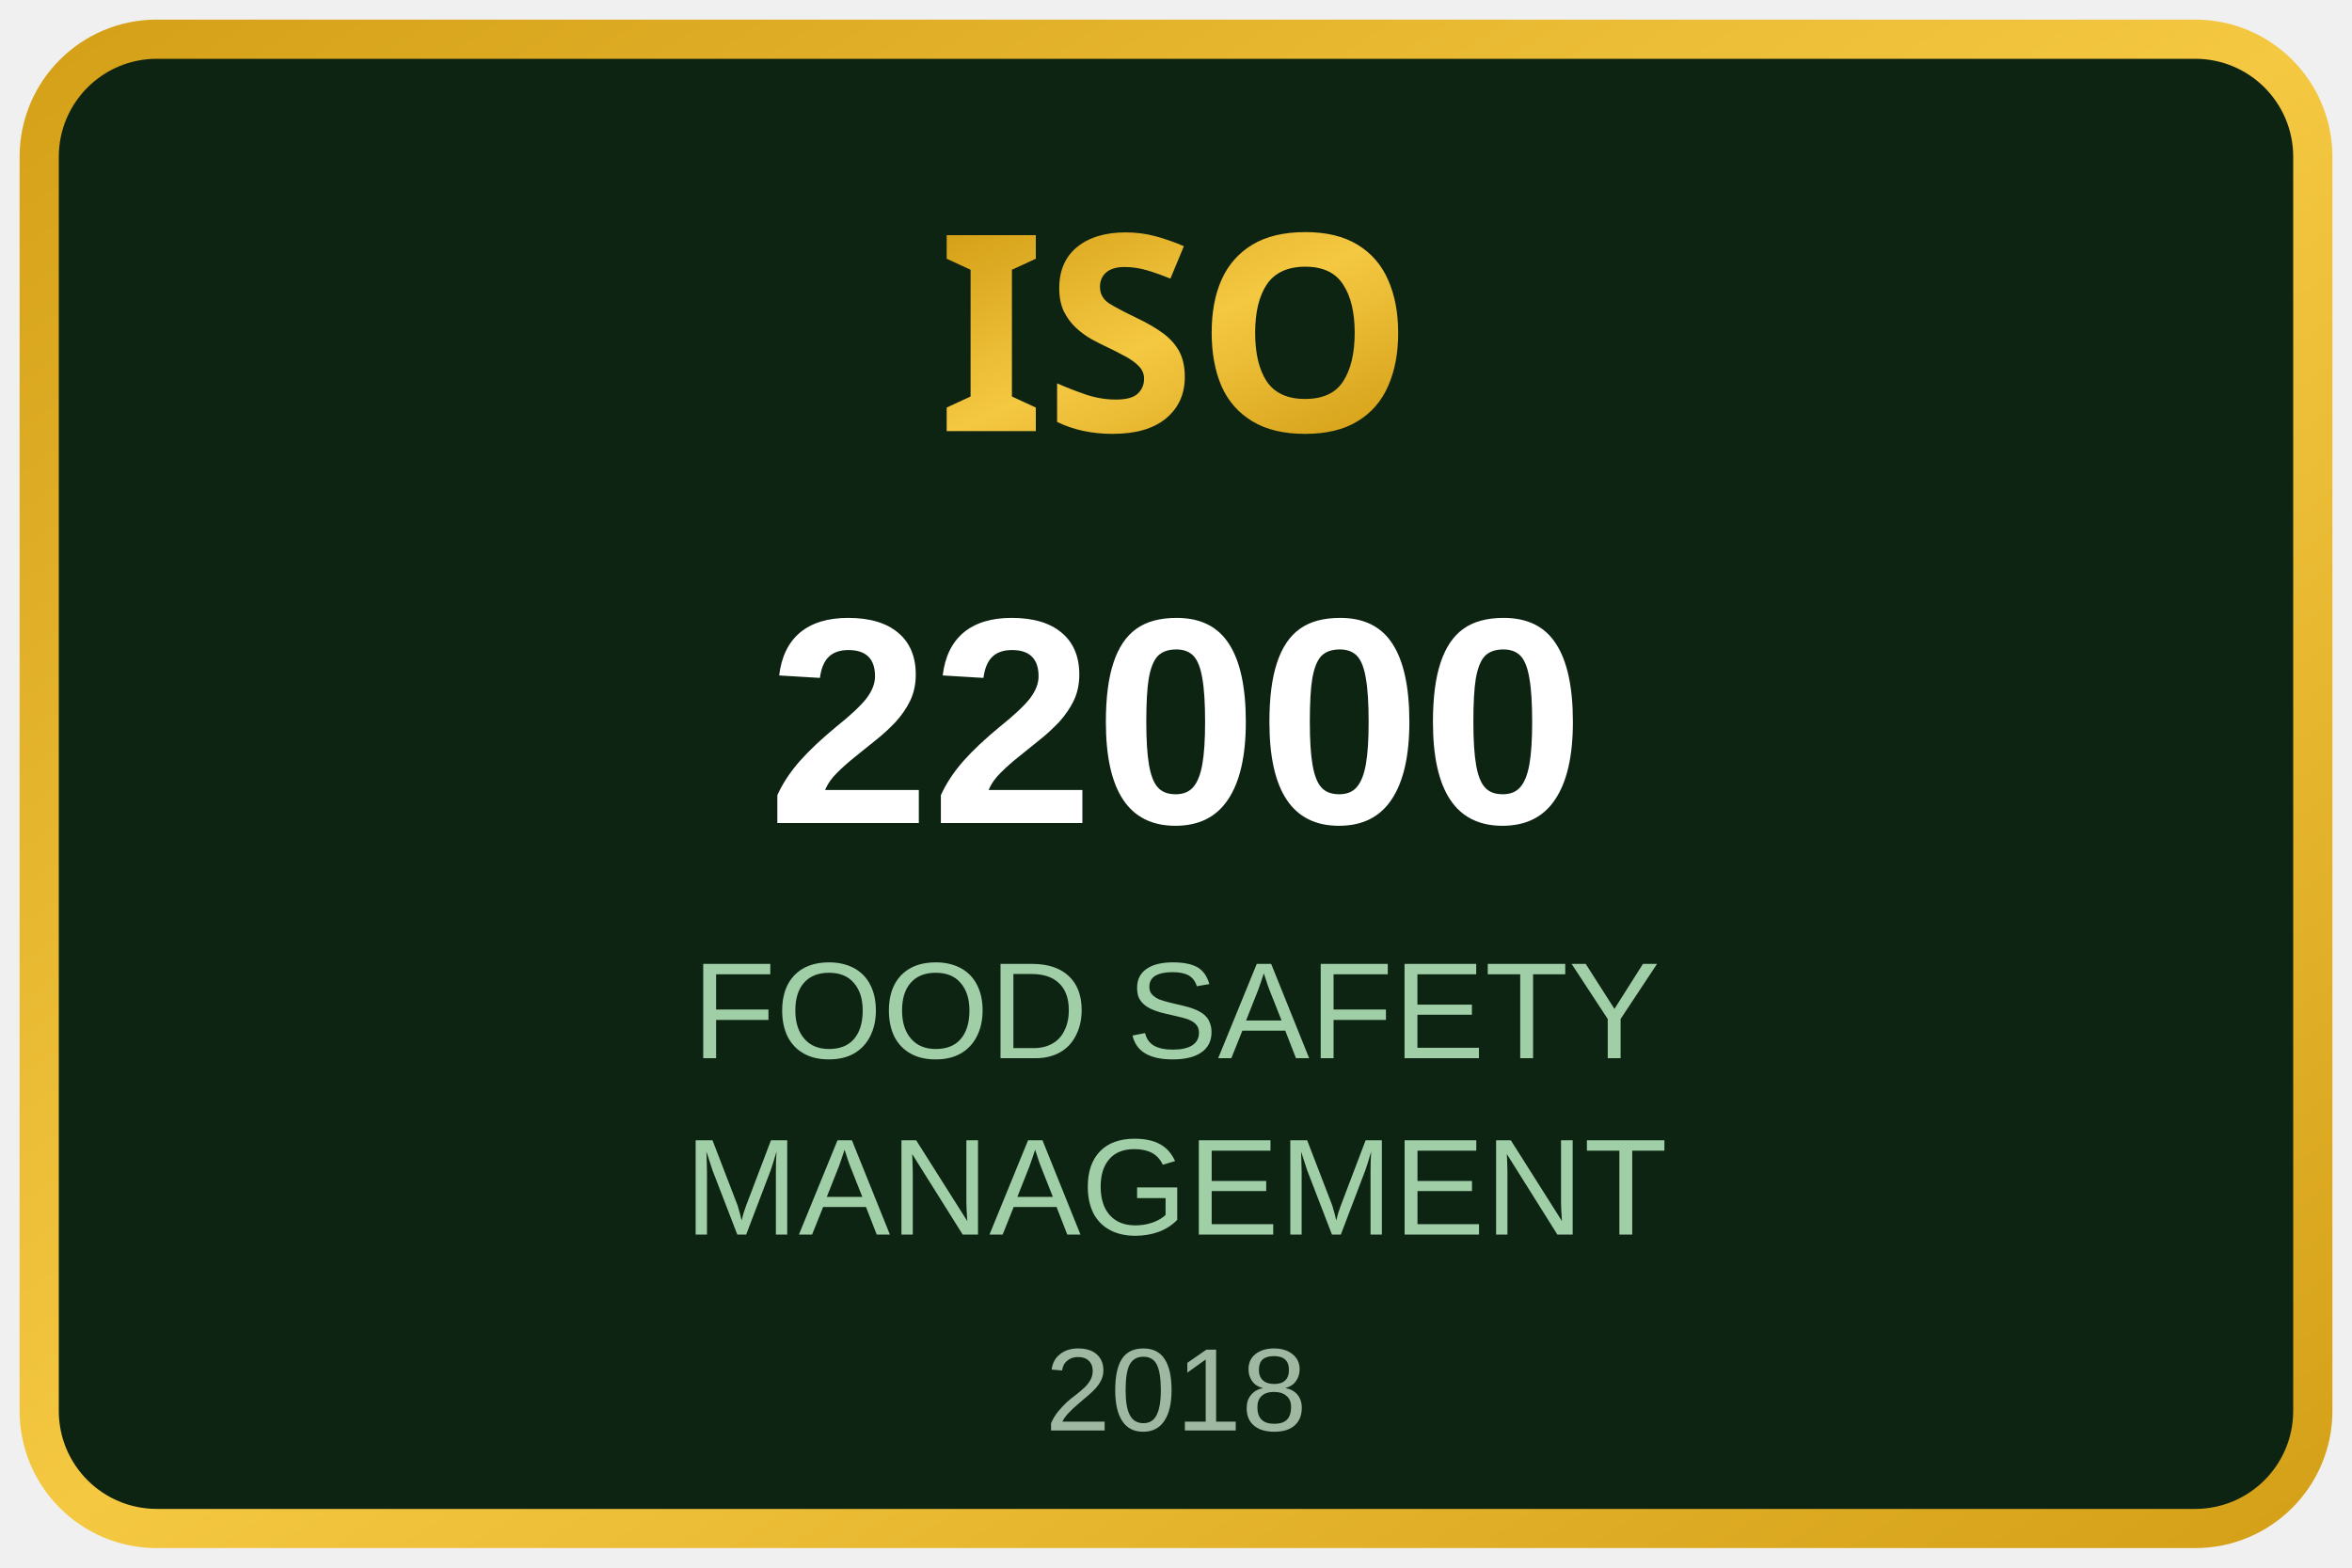
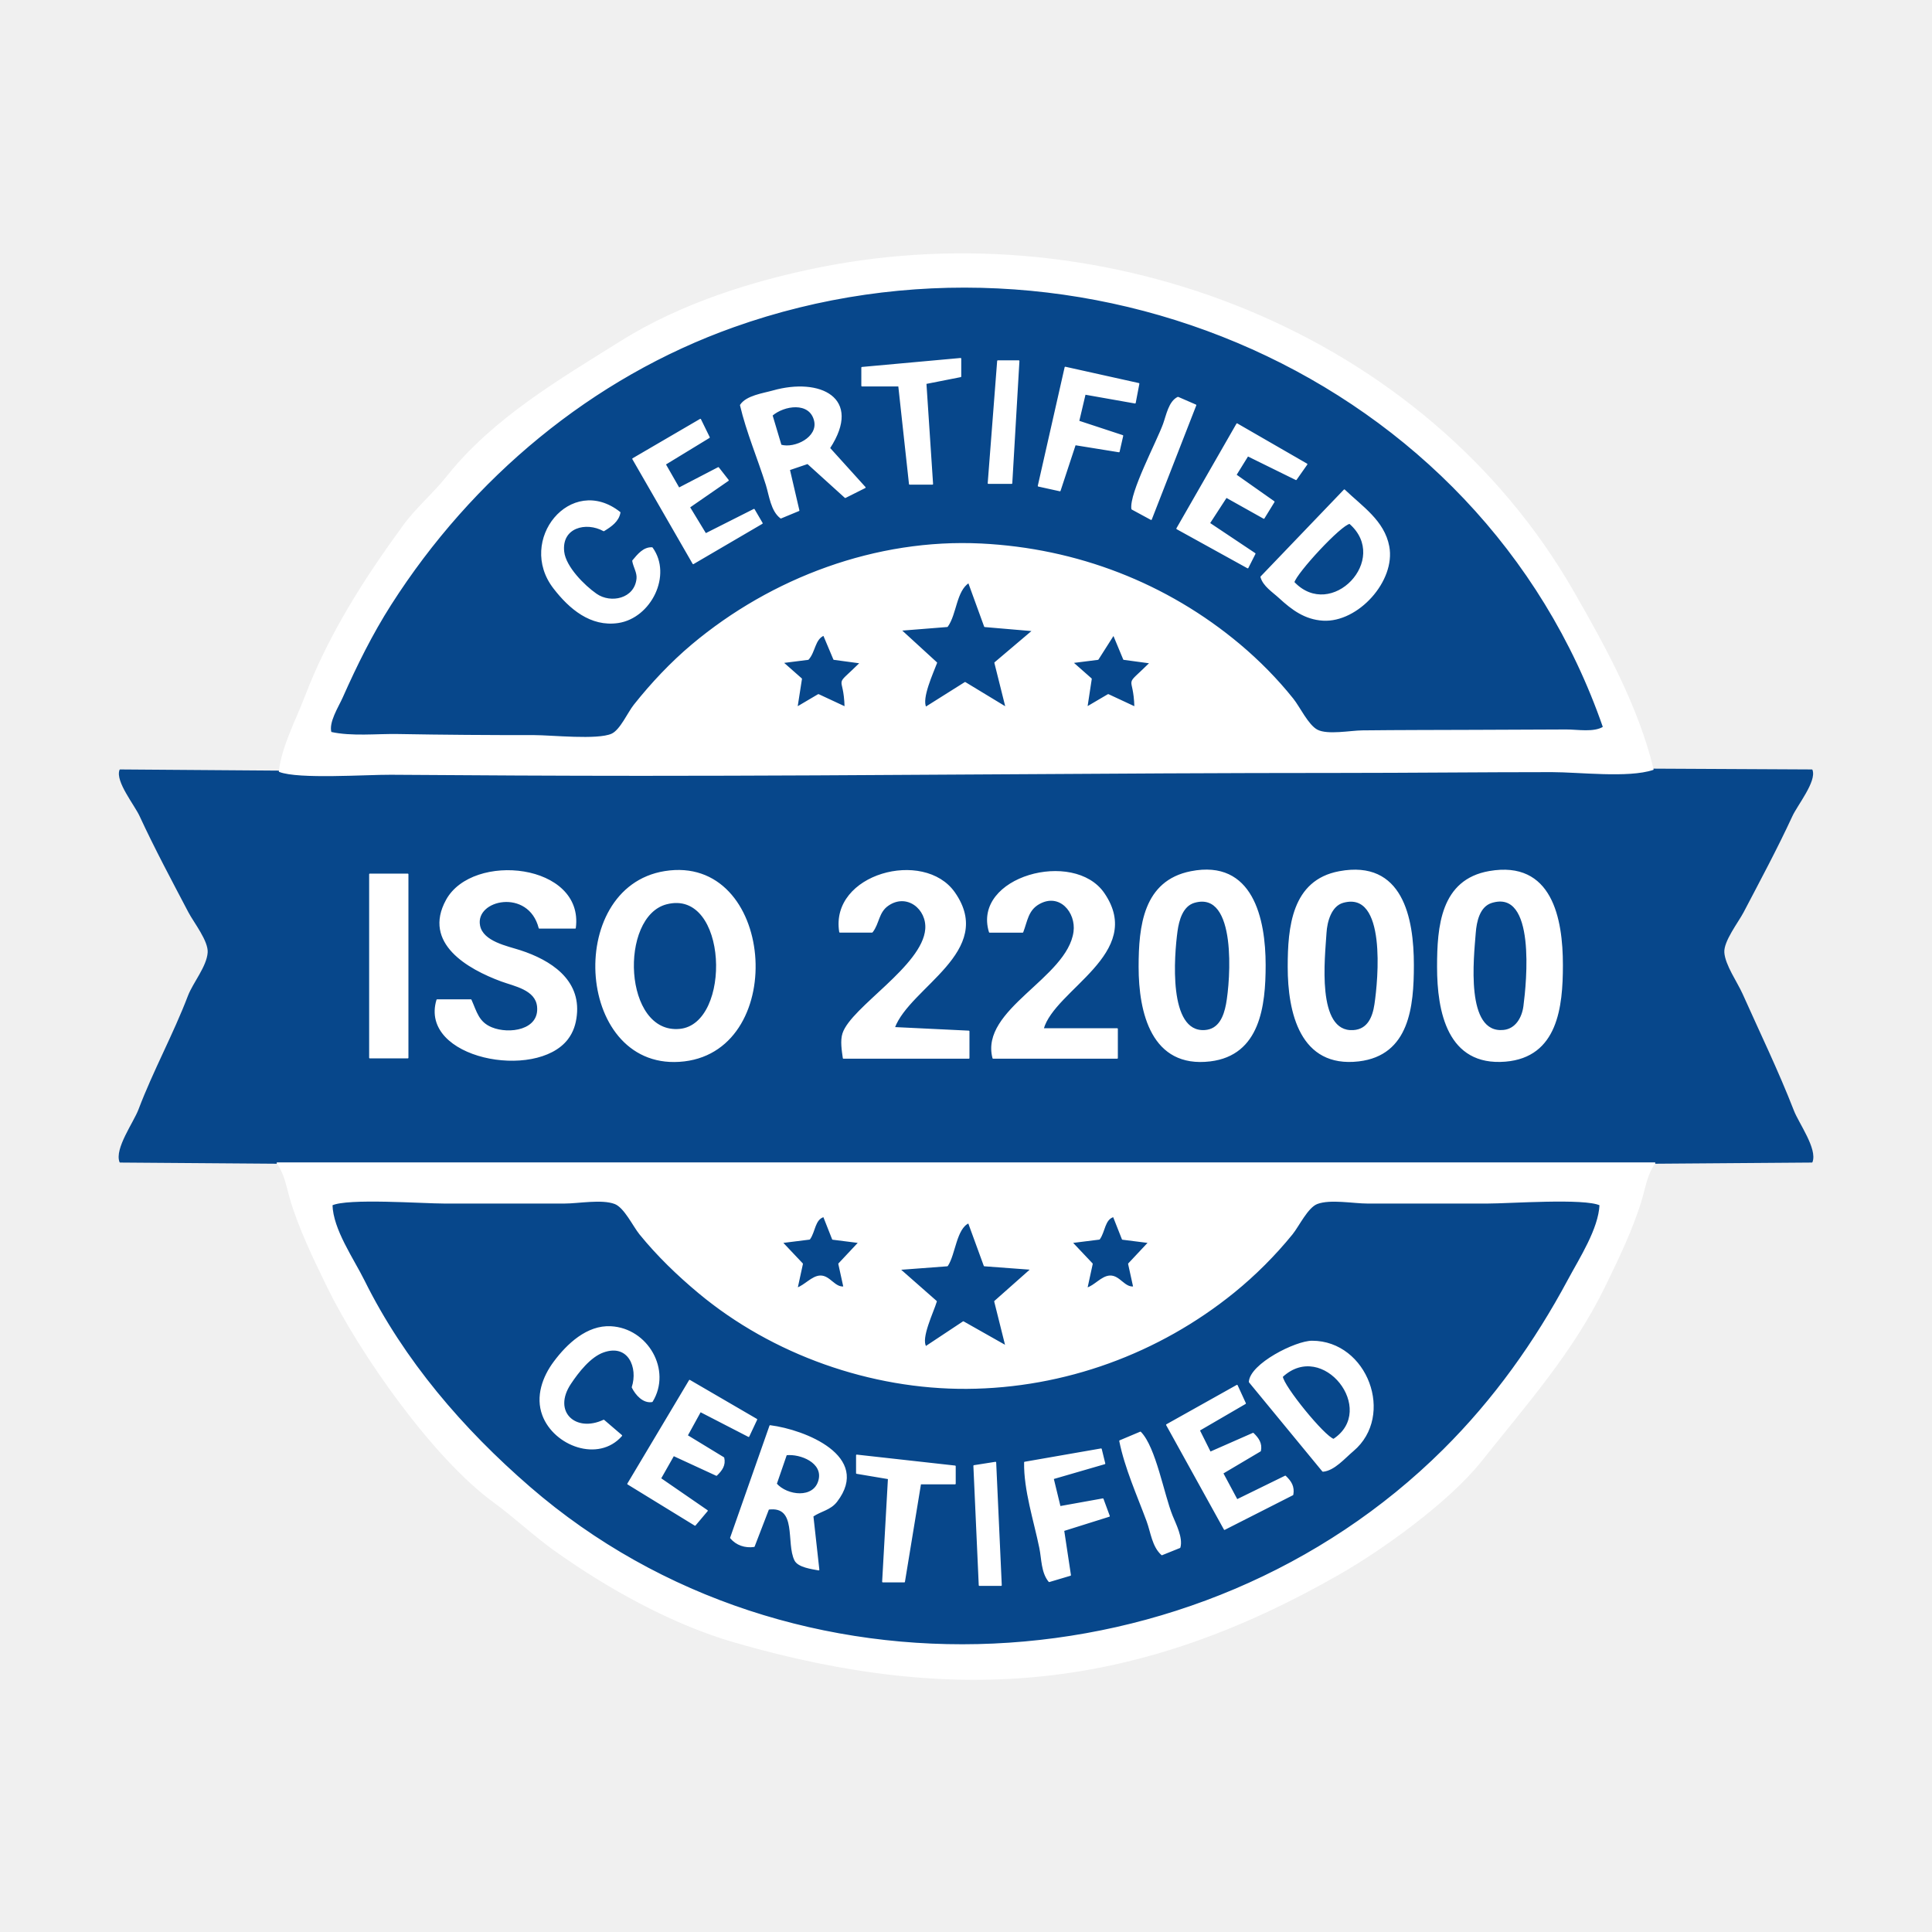
- <svg xmlns="http://www.w3.org/2000/svg" viewBox="0 0 120 80" width="120" height="80">
-   <defs>
-     <linearGradient id="isoGold2" x1="0%" y1="0%" x2="100%" y2="100%">
-       <stop offset="0%" style="stop-color:#D4A017" />
-       <stop offset="50%" style="stop-color:#F5C842" />
-       <stop offset="100%" style="stop-color:#D4A017" />
-     </linearGradient>
-   </defs>
-   <rect x="2" y="2" width="116" height="76" rx="6" fill="#0e2413" stroke="url(#isoGold2)" stroke-width="2" />
-   <text x="60" y="22" font-family="Arial Black, sans-serif" font-size="14" font-weight="900" fill="url(#isoGold2)" text-anchor="middle">ISO</text>
-   <text x="60" y="42" font-family="Arial, sans-serif" font-size="15" font-weight="bold" fill="white" text-anchor="middle">22000</text>
-   <text x="60" y="54" font-family="Arial, sans-serif" font-size="7" fill="#a0cfa7" text-anchor="middle">FOOD SAFETY</text>
-   <text x="60" y="63" font-family="Arial, sans-serif" font-size="7" fill="#a0cfa7" text-anchor="middle">MANAGEMENT</text>
-   <text x="60" y="73" font-family="Arial, sans-serif" font-size="6" fill="#9eb8a2" text-anchor="middle">2018</text>
+ <svg xmlns="http://www.w3.org/2000/svg" viewBox="0 0 360 360" width="360" height="360">
+   <path d="M298.81 135.5C297.05 136.64 293.92 136.04 291.83 136.05C286.17 136.08 280.5 136.1 274.83 136.12C267.83 136.15 260.83 136.14 253.83 136.22C251.66 136.24 247.37 137.09 245.43 136.08C243.68 135.16 242.13 131.81 240.89 130.26C237.97 126.6 234.58 123.17 231 120.16C217.37 108.72 200.62 102.28 182.83 101.4C163.32 100.44 143.83 107.72 129 120.16C125.03 123.5 121.43 127.33 118.21 131.38C117.07 132.8 115.66 136.08 114.01 136.83C111.34 138.03 102.78 137.1 99.5 137.1C91.05 137.11 82.61 137.05 74.17 136.9C70.15 136.83 65.55 137.37 61.64 136.5C61.08 134.57 62.96 131.69 63.75 129.91C66.41 123.93 69.27 118.14 72.79 112.62C87.87 89.01 110.21 70.27 136.7 60.85C200.99 37.97 276.05 69.79 298.81 135.5ZM178.99 66.83C172.87 67.39 166.75 67.94 160.62 68.5C160.62 69.63 160.62 70.76 160.62 71.88C162.92 71.88 165.21 71.88 167.5 71.88C168.17 77.98 168.83 84.08 169.5 90.18C170.91 90.18 172.33 90.18 173.74 90.18C173.33 83.93 172.91 77.68 172.5 71.43C174.66 71 176.83 70.58 178.99 70.15C178.99 69.04 178.99 67.94 178.99 66.83ZM189.83 67.27C188.53 67.27 187.23 67.27 185.93 67.27C185.34 74.86 184.75 82.45 184.17 90.04C185.61 90.04 187.06 90.04 188.5 90.04C188.94 82.45 189.39 74.86 189.83 67.27ZM198.5 68.46C196.83 75.82 195.17 83.18 193.5 90.54C194.83 90.84 196.17 91.13 197.5 91.42C198.44 88.56 199.39 85.7 200.33 82.83C203.06 83.27 205.78 83.71 208.5 84.15C208.72 83.17 208.94 82.19 209.17 81.2C206.44 80.3 203.7 79.4 200.97 78.5C201.37 76.8 201.77 75.11 202.17 73.41C205.28 73.96 208.39 74.51 211.5 75.06C211.73 73.87 211.95 72.69 212.18 71.5C207.62 70.49 203.06 69.47 198.5 68.46ZM154.54 83.5C160.68 74.1 152.68 70.45 144.08 72.87C142.21 73.4 139.11 73.8 138.01 75.5C139.19 80.52 141.29 85.41 142.83 90.34C143.45 92.36 143.75 95.18 145.5 96.49C146.61 96.03 147.72 95.57 148.83 95.11C148.24 92.57 147.65 90.04 147.06 87.5C148.2 87.11 149.35 86.72 150.5 86.33C152.83 88.44 155.17 90.55 157.5 92.67C158.72 92.06 159.94 91.44 161.17 90.83C158.96 88.39 156.75 85.94 154.54 83.5ZM219.5 74.07C217.87 74.85 217.43 77.39 216.84 79.02C215.65 82.32 210.52 91.91 210.94 94.83C212.12 95.48 213.31 96.12 214.5 96.76C217.26 89.67 220.03 82.59 222.79 75.5C221.7 75.02 220.6 74.55 219.5 74.07ZM145.5 82.98C144.94 81.11 144.39 79.25 143.83 77.38C146.06 75.44 150.9 74.68 151.81 78.35C152.6 81.55 148.1 83.73 145.5 82.98ZM130.5 78.17C126.31 80.61 122.12 83.06 117.94 85.5C121.68 92 125.42 98.5 129.17 105C133.44 102.5 137.71 100 141.99 97.5C141.49 96.65 141 95.8 140.5 94.95C137.49 96.47 134.49 97.98 131.48 99.5C130.47 97.83 129.45 96.17 128.44 94.5C130.85 92.83 133.26 91.17 135.67 89.5C135.07 88.72 134.46 87.94 133.85 87.17C131.4 88.44 128.95 89.72 126.5 90.99C125.64 89.5 124.79 88 123.93 86.5C126.66 84.83 129.39 83.17 132.13 81.5C131.58 80.39 131.04 79.28 130.5 78.17ZM230.5 79.01C226.77 85.51 223.05 92 219.32 98.5C223.71 100.93 228.11 103.35 232.5 105.78C232.94 104.91 233.38 104.04 233.82 103.17C230.99 101.28 228.16 99.39 225.33 97.5C226.38 95.87 227.44 94.25 228.5 92.62C230.83 93.93 233.17 95.24 235.5 96.54C236.12 95.53 236.75 94.51 237.37 93.5C235 91.83 232.63 90.17 230.27 88.5C231.01 87.3 231.76 86.1 232.5 84.9C235.5 86.38 238.5 87.85 241.5 89.33C242.16 88.39 242.83 87.44 243.49 86.5C239.16 84 234.83 81.51 230.5 79.01ZM250.5 91.32C245.33 96.71 240.16 102.11 234.99 107.5C235.45 109.16 237.21 110.24 238.44 111.38C240.81 113.56 243.19 115.33 246.54 115.53C252.98 115.9 259.95 108.22 258.75 101.83C257.86 97.08 253.75 94.44 250.5 91.32ZM115.49 95.5C106.43 88.34 96.35 100.71 103.24 109.59C106.15 113.36 110.09 116.72 115.17 115.97C121.23 115.07 125.15 107.14 121.5 102.1C119.93 102.04 118.91 103.33 117.93 104.5C118.11 105.63 118.85 106.67 118.73 107.83C118.34 111.69 113.79 112.63 111.09 110.74C108.83 109.17 105.34 105.68 105.01 102.83C104.48 98.2 109.22 97.04 112.5 98.86C113.86 98.03 115.2 97.11 115.49 95.5ZM251.5 97.49C259.28 104.26 248.1 115.95 241.06 108.5C241.53 106.69 249.82 97.7 251.5 97.49ZM180.51 108.5C181.51 111.24 182.5 113.98 183.5 116.72C186.5 116.97 189.5 117.23 192.5 117.49C190.14 119.49 187.78 121.5 185.41 123.5C186.11 126.29 186.8 129.07 187.5 131.86C184.94 130.31 182.39 128.76 179.83 127.21C177.39 128.75 174.94 130.29 172.49 131.83C171.57 130.15 173.8 125.35 174.49 123.5C172.27 121.47 170.05 119.43 167.83 117.4C170.72 117.17 173.61 116.94 176.5 116.71C178.17 114.38 178.06 110.1 180.51 108.5ZM153.5 118.32C154.13 119.83 154.77 121.33 155.4 122.83C157.06 123.06 158.72 123.28 160.37 123.5C155.21 128.59 157.33 125.24 157.5 131.79C155.83 131.01 154.17 130.23 152.5 129.46C151.16 130.25 149.82 131.04 148.48 131.83C148.76 130.06 149.03 128.28 149.31 126.5C148.15 125.48 146.99 124.46 145.83 123.43C147.42 123.23 149 123.03 150.58 122.83C151.84 121.43 151.73 119.07 153.5 118.32ZM207.5 118.24C208.14 119.77 208.77 121.3 209.41 122.83C211.06 123.06 212.72 123.28 214.37 123.5C209.25 128.55 211.33 125.29 211.5 131.79C209.83 131.01 208.17 130.23 206.5 129.46C205.17 130.24 203.83 131.03 202.5 131.81C202.77 130.04 203.04 128.27 203.31 126.5C202.15 125.48 200.99 124.46 199.83 123.43C201.42 123.23 203 123.03 204.58 122.83C205.56 121.3 206.53 119.77 207.5 118.24ZM52.08 143.72C55.58 145.1 68.33 144.21 72.83 144.24C88.39 144.35 103.94 144.44 119.5 144.44C162.83 144.44 206.17 143.9 249.5 143.9C262.72 143.9 275.94 143.75 289.17 143.75C294.26 143.75 303.4 144.88 308 143.35C317.87 143.4 327.74 143.45 337.61 143.5C338.39 145.56 334.83 149.95 333.87 152.03C331.06 158.11 327.88 164.02 324.78 169.94C323.81 171.79 321.02 175.35 321.18 177.5C321.35 179.88 323.62 183.07 324.59 185.24C327.81 192.45 331.29 199.62 334.16 207.01C335.09 209.39 338.54 214.11 337.61 216.5C327.85 216.57 318.09 216.65 308.33 216.72C222.78 216.72 137.22 216.72 51.67 216.72C41.91 216.65 32.15 216.57 22.39 216.5C21.45 214.06 25 209.21 25.92 206.78C28.66 199.55 32.4 192.77 35.14 185.59C36.08 183.15 38.63 180.16 38.82 177.5C38.98 175.3 36.22 171.84 35.22 169.94C32.12 164.03 28.93 158.09 26.13 152.03C25.18 149.95 21.6 145.57 22.39 143.5C32.29 143.57 42.18 143.65 52.08 143.72ZM107.17 172.91C108.75 161.02 88.11 158.81 83.22 167.74C78.84 175.72 87.24 180.47 93.43 182.76C95.89 183.66 99.88 184.34 100.2 187.55C100.66 192.07 94.85 192.88 91.6 191.54C89.1 190.52 88.74 188.58 87.74 186.34C85.64 186.34 83.55 186.34 81.45 186.34C78.19 197.16 99.87 201.26 105.73 193.57C106.73 192.25 107.19 190.79 107.36 189.17C108.08 182.55 102.5 179 96.95 177.19C94.53 176.4 89.93 175.55 89.33 172.49C88.34 167.47 98.56 165.31 100.5 172.91C102.72 172.91 104.94 172.91 107.17 172.91ZM123.87 162.44C105.11 165.46 107.47 200.03 127.5 197.65C146.92 195.33 144.17 159.17 123.87 162.44ZM166.61 191.5C169.46 183.82 185.47 177.25 177.82 166.34C172.15 158.26 154.75 162.9 156.5 173.65C158.5 173.65 160.5 173.65 162.5 173.65C163.77 172.03 163.59 169.94 165.48 168.65C168.98 166.25 172.84 169.3 172.53 173.15C171.97 180.08 158.71 187.72 157.11 192.57C156.66 193.91 156.98 195.78 157.17 197.15C164.95 197.15 172.73 197.15 180.52 197.15C180.52 195.49 180.52 193.83 180.52 192.17C175.88 191.94 171.25 191.72 166.61 191.5ZM194.35 191.72C196.42 184.27 213.29 177.61 205.68 166.49C200.07 158.3 181.26 163.45 184.4 173.66C186.45 173.66 188.5 173.66 190.55 173.66C191.33 171.64 191.47 169.57 193.56 168.38C197.46 166.15 200.65 169.96 200.16 173.63C198.97 182.38 182.68 188.13 185.06 197.15C192.76 197.15 200.47 197.15 208.17 197.15C208.17 195.34 208.17 193.53 208.17 191.72C203.57 191.72 198.96 191.72 194.35 191.72ZM221.92 162.46C213.15 164.19 212.29 172.59 212.29 180.17C212.29 188.65 214.65 198.96 225.5 197.65C234.69 196.54 235.71 187.4 235.71 179.83C235.71 171.23 233.38 160.2 221.92 162.46ZM249.57 162.46C240.82 164.08 240.07 172.78 240.07 180.17C240.07 188.59 242.32 198.92 253.17 197.65C262.53 196.55 263.33 187.49 263.33 179.83C263.33 171.04 261.28 160.28 249.57 162.46ZM277.52 162.43C268.56 163.99 267.9 172.64 267.9 180.17C267.9 188.48 269.81 198.58 280.5 197.7C290.15 196.9 291.1 187.62 291.1 179.83C291.1 171.15 289.11 160.41 277.52 162.43ZM75.98 162.91C73.62 162.91 71.27 162.91 68.91 162.91C68.91 174.3 68.91 185.7 68.91 197.09C71.27 197.09 73.62 197.09 75.98 197.09C75.98 185.7 75.98 174.3 75.98 162.91ZM222.56 168.1C230.69 165.8 229.39 182.8 228.57 187.15C228.13 189.46 227.18 191.88 224.5 192.06C217.47 192.53 218.68 177.98 219.29 173.5C219.57 171.47 220.29 168.74 222.56 168.1ZM250.24 168.11C258.56 165.77 256.9 182.7 256.23 187.15C255.87 189.56 254.92 191.9 252.17 192.07C245.08 192.5 246.78 178.32 247.05 173.83C247.17 171.77 247.95 168.76 250.24 168.11ZM277.93 168.13C286.37 165.52 284.57 183.1 283.99 187.5C283.71 189.64 282.5 191.81 280.17 192.04C272.84 192.77 274.51 178.37 274.86 173.82C275.02 171.74 275.6 168.85 277.93 168.13ZM124.19 168.38C135.82 165.4 136.59 190.85 126.69 191.84C116 192.9 115.15 170.7 124.19 168.38ZM298.17 224.5C297.98 229.01 294.39 234.54 292.29 238.46C286.03 250.14 278.44 260.79 269 270.17C223.66 315.21 147.45 319.36 98.69 277.15C86.19 266.33 75.19 253.54 67.82 238.67C65.81 234.6 61.94 229.13 61.83 224.5C64.76 223.11 78.72 224.14 82.83 224.14C90.28 224.14 97.72 224.14 105.17 224.14C107.81 224.14 112.12 223.3 114.58 224.23C116.41 224.93 118.04 228.43 119.25 229.92C122.52 233.95 126.29 237.58 130.26 240.89C143.99 252.32 162.29 258.78 180.17 258.67C198.3 258.55 215.89 252.13 229.92 240.75C233.86 237.55 237.55 233.86 240.75 229.92C241.96 228.43 243.59 224.93 245.42 224.23C247.88 223.3 252.19 224.14 254.83 224.14C262.28 224.14 269.72 224.14 277.17 224.14C281.28 224.14 295.24 223.11 298.17 224.5ZM153.5 226.65C154.06 228.06 154.61 229.47 155.17 230.88C156.81 231.09 158.44 231.29 160.08 231.5C158.83 232.83 157.58 234.17 156.33 235.5C156.65 236.94 156.97 238.39 157.28 239.83C155.48 240.05 154.61 237.74 152.83 237.8C151.33 237.85 149.95 239.6 148.5 240.06C148.83 238.54 149.16 237.02 149.49 235.5C148.23 234.17 146.97 232.83 145.71 231.5C147.42 231.29 149.13 231.08 150.83 230.86C151.84 229.46 151.73 227.17 153.5 226.65ZM207.5 226.65C208.06 228.06 208.61 229.47 209.17 230.88C210.81 231.09 212.44 231.29 214.08 231.5C212.83 232.83 211.58 234.17 210.33 235.5C210.65 236.94 210.97 238.39 211.28 239.83C209.48 240.05 208.61 237.74 206.83 237.8C205.28 237.86 204.01 239.65 202.5 240.06C202.83 238.54 203.16 237.02 203.49 235.5C202.23 234.17 200.97 232.83 199.71 231.5C201.42 231.29 203.13 231.08 204.83 230.86C205.84 229.46 205.74 227.16 207.5 226.65ZM180.5 227.81C181.48 230.48 182.45 233.16 183.43 235.83C186.34 236.05 189.25 236.27 192.17 236.48C189.9 238.49 187.64 240.49 185.38 242.5C186.07 245.28 186.76 248.06 187.46 250.83C184.81 249.33 182.15 247.83 179.5 246.33C177.17 247.88 174.83 249.42 172.5 250.97C171.4 249.41 173.9 244.36 174.44 242.5C172.16 240.5 169.89 238.5 167.62 236.5C170.58 236.28 173.55 236.06 176.51 235.83C177.93 233.7 178.1 228.87 180.5 227.81ZM121.5 261.13C125.06 255.32 120.65 247.61 113.83 247.25C109.43 247.01 105.73 250.5 103.29 253.78C101.2 256.57 99.88 260.23 101.17 263.68C103.28 269.34 111.5 272.42 115.8 267.5C114.7 266.56 113.6 265.62 112.5 264.67C107.2 267.15 102.74 263.08 106.29 257.78C107.71 255.65 109.94 252.77 112.42 251.89C117.16 250.21 119.04 254.82 117.84 258.5C118.51 259.87 119.89 261.41 121.5 261.13ZM246.5 274.11C248.59 273.94 250.53 271.62 252.12 270.29C259.84 263.77 254.7 249.97 244.5 249.95C241.46 249.94 233.01 254.19 232.83 257.5C237.39 263.04 241.94 268.58 246.5 274.11ZM248.5 268.24C246.73 267.73 239.07 258.32 238.91 256.5C246.55 249.41 256.9 262.71 248.5 268.24ZM128.5 257.24C124.67 263.66 120.84 270.08 117.01 276.5C121.18 279.06 125.34 281.61 129.51 284.17C130.26 283.28 131.01 282.39 131.76 281.5C128.85 279.5 125.95 277.5 123.05 275.5C123.86 274.06 124.68 272.62 125.5 271.18C128.17 272.41 130.83 273.64 133.5 274.87C134.47 273.94 135.14 273 134.83 271.65C132.56 270.27 130.29 268.88 128.02 267.5C128.85 266 129.67 264.49 130.5 262.99C133.5 264.53 136.5 266.08 139.5 267.63C139.99 266.58 140.48 265.54 140.97 264.5C136.82 262.08 132.66 259.66 128.5 257.24ZM230.5 258.17C226.14 260.61 221.78 263.06 217.41 265.5C221 271.98 224.58 278.47 228.17 284.95C232.4 282.8 236.63 280.65 240.87 278.5C241.12 277.03 240.56 276.1 239.5 275.09C236.5 276.56 233.49 278.03 230.49 279.5C229.6 277.83 228.7 276.17 227.81 274.5C230.15 273.11 232.49 271.73 234.83 270.34C235.11 268.99 234.47 268.04 233.5 267.11C230.83 268.28 228.17 269.45 225.5 270.63C224.81 269.25 224.12 267.88 223.44 266.5C226.3 264.83 229.16 263.17 232.03 261.5C231.52 260.39 231.01 259.28 230.5 258.17ZM143.5 265.69C141.06 272.64 138.61 279.6 136.17 286.56C137.23 287.83 138.85 288.37 140.5 288.13C141.39 285.81 142.29 283.49 143.18 281.17C148.74 280.44 146.54 287.5 148.15 290.71C148.77 291.96 151.35 292.27 152.55 292.5C152.18 289.17 151.81 285.83 151.44 282.5C152.94 281.47 154.7 281.3 155.89 279.74C162.27 271.4 149.95 266.51 143.5 265.69ZM212.5 266.89C211.23 267.42 209.95 267.96 208.68 268.5C209.7 273.56 211.98 278.59 213.77 283.42C214.54 285.51 214.78 288.13 216.5 289.67C217.61 289.22 218.72 288.78 219.83 288.33C220.31 286.54 219.07 284.16 218.38 282.46C216.77 278.48 215.28 269.74 212.5 266.89ZM205.17 270.02C200.43 270.85 195.69 271.67 190.95 272.5C190.87 277.67 192.76 283.38 193.79 288.44C194.21 290.5 194.11 292.98 195.5 294.67C196.81 294.28 198.12 293.89 199.43 293.5C199.01 290.72 198.59 287.94 198.17 285.17C201 284.28 203.83 283.39 206.67 282.5C206.28 281.44 205.89 280.39 205.5 279.33C202.83 279.81 200.17 280.29 197.5 280.77C197.07 279.01 196.65 277.26 196.22 275.5C199.43 274.57 202.63 273.64 205.83 272.71C205.61 271.81 205.39 270.92 205.17 270.02ZM146.5 271.04C149.15 270.74 153.5 272.48 152.64 275.81C151.72 279.45 146.62 278.79 144.62 276.5C145.25 274.68 145.87 272.86 146.5 271.04ZM177.96 273.21C171.85 272.53 165.74 271.85 159.64 271.17C159.64 272.28 159.64 273.39 159.64 274.5C161.62 274.83 163.6 275.17 165.58 275.5C165.22 281.91 164.86 288.32 164.5 294.73C165.83 294.73 167.17 294.73 168.5 294.73C169.5 288.64 170.5 282.55 171.5 276.46C173.65 276.46 175.81 276.46 177.96 276.46C177.96 275.38 177.96 274.3 177.96 273.21ZM185.5 272.51C184.17 272.72 182.83 272.93 181.5 273.14C181.83 280.56 182.17 287.97 182.5 295.38C183.85 295.38 185.19 295.38 186.54 295.38C186.19 287.76 185.85 280.14 185.5 272.51Z" fill="#07478b" fill-rule="evenodd" stroke="#07478b" stroke-width="0.25" stroke-linejoin="round" />
+   <path d="M308 143.35C303.4 144.88 294.26 143.75 289.17 143.75C275.94 143.75 262.72 143.9 249.5 143.9C206.17 143.9 162.83 144.44 119.5 144.44C103.94 144.44 88.39 144.35 72.83 144.24C68.33 144.21 55.58 145.1 52.08 143.72C52.64 139.04 55.25 134.19 56.94 129.77C61.33 118.26 67.95 107.91 75.18 98.01C77.59 94.7 80.78 92.04 83.33 88.83C91.96 77.97 104.32 70.8 115.78 63.61C126.8 56.71 140.16 52.46 152.77 49.94C206.19 39.25 265.37 61.85 293.18 110.32C299.14 120.71 305.15 131.63 308 143.35ZM298.81 135.5C276.05 69.79 200.99 37.97 136.7 60.85C110.21 70.27 87.87 89.01 72.79 112.62C69.27 118.14 66.41 123.93 63.75 129.91C62.96 131.69 61.08 134.57 61.64 136.5C65.55 137.37 70.15 136.83 74.17 136.9C82.61 137.05 91.05 137.11 99.5 137.1C102.78 137.1 111.34 138.03 114.01 136.83C115.66 136.08 117.07 132.8 118.21 131.38C121.43 127.33 125.03 123.5 129 120.16C143.83 107.72 163.32 100.44 182.83 101.4C200.62 102.28 217.37 108.72 231 120.16C234.58 123.17 237.97 126.6 240.89 130.26C242.13 131.81 243.68 135.16 245.43 136.08C247.37 137.09 251.66 136.24 253.83 136.22C260.83 136.14 267.83 136.15 274.83 136.12C280.5 136.1 286.17 136.08 291.83 136.05C293.92 136.04 297.05 136.64 298.81 135.5ZM178.99 66.83C178.99 67.94 178.99 69.04 178.99 70.15C176.83 70.58 174.66 71 172.5 71.43C172.91 77.68 173.33 83.93 173.74 90.18C172.33 90.18 170.91 90.18 169.5 90.18C168.83 84.08 168.17 77.98 167.5 71.88C165.21 71.88 162.92 71.88 160.62 71.88C160.62 70.76 160.62 69.63 160.62 68.5C166.75 67.94 172.87 67.39 178.99 66.83ZM189.83 67.27C189.39 74.86 188.94 82.45 188.5 90.04C187.06 90.04 185.61 90.04 184.17 90.04C184.75 82.45 185.34 74.86 185.93 67.27C187.23 67.27 188.53 67.27 189.83 67.27ZM198.5 68.46C203.06 69.47 207.62 70.49 212.18 71.5C211.95 72.69 211.73 73.87 211.5 75.06C208.39 74.51 205.28 73.96 202.17 73.41C201.77 75.11 201.37 76.8 200.97 78.5C203.7 79.4 206.44 80.3 209.17 81.2C208.94 82.19 208.72 83.17 208.5 84.15C205.78 83.71 203.06 83.27 200.33 82.83C199.39 85.7 198.44 88.56 197.5 91.42C196.17 91.13 194.83 90.84 193.5 90.54C195.17 83.18 196.83 75.82 198.5 68.46ZM154.54 83.5C156.75 85.94 158.96 88.39 161.17 90.83C159.94 91.44 158.72 92.06 157.5 92.67C155.17 90.55 152.83 88.44 150.5 86.33C149.35 86.72 148.2 87.11 147.06 87.5C147.65 90.04 148.24 92.57 148.83 95.11C147.72 95.57 146.61 96.03 145.5 96.49C143.75 95.18 143.45 92.36 142.83 90.34C141.29 85.41 139.19 80.52 138.01 75.5C139.11 73.8 142.21 73.4 144.08 72.87C152.68 70.45 160.68 74.1 154.54 83.5ZM219.5 74.07C220.6 74.55 221.7 75.02 222.79 75.5C220.03 82.59 217.26 89.67 214.5 96.76C213.31 96.12 212.12 95.48 210.94 94.83C210.52 91.91 215.65 82.32 216.84 79.02C217.43 77.39 217.87 74.85 219.5 74.07ZM145.5 82.98C148.1 83.73 152.6 81.55 151.81 78.35C150.9 74.68 146.06 75.44 143.83 77.38C144.39 79.25 144.94 81.11 145.5 82.98ZM130.5 78.17C131.04 79.28 131.58 80.39 132.13 81.5C129.39 83.17 126.66 84.83 123.93 86.5C124.79 88 125.64 89.5 126.5 90.99C128.95 89.72 131.4 88.44 133.85 87.17C134.46 87.94 135.07 88.72 135.67 89.5C133.26 91.17 130.85 92.83 128.44 94.5C129.45 96.17 130.47 97.83 131.48 99.5C134.49 97.98 137.49 96.47 140.5 94.95C141 95.8 141.49 96.65 141.99 97.5C137.71 100 133.44 102.5 129.17 105C125.42 98.5 121.68 92 117.94 85.5C122.12 83.06 126.31 80.61 130.5 78.17ZM230.5 79.01C234.83 81.51 239.16 84 243.49 86.5C242.83 87.44 242.16 88.39 241.5 89.33C238.5 87.85 235.5 86.38 232.5 84.9C231.76 86.1 231.01 87.3 230.27 88.5C232.63 90.17 235 91.83 237.37 93.5C236.75 94.51 236.12 95.53 235.5 96.54C233.17 95.24 230.83 93.93 228.5 92.62C227.44 94.25 226.38 95.87 225.33 97.5C228.16 99.39 230.99 101.28 233.82 103.17C233.38 104.04 232.94 104.91 232.5 105.78C228.11 103.35 223.71 100.93 219.32 98.5C223.05 92 226.77 85.51 230.5 79.01ZM250.5 91.32C253.75 94.44 257.86 97.08 258.75 101.83C259.95 108.22 252.98 115.9 246.54 115.53C243.19 115.33 240.81 113.56 238.44 111.38C237.21 110.24 235.45 109.16 234.99 107.5C240.16 102.11 245.33 96.71 250.5 91.32ZM115.49 95.5C115.2 97.11 113.86 98.03 112.5 98.86C109.22 97.04 104.48 98.2 105.01 102.83C105.34 105.68 108.83 109.17 111.09 110.74C113.79 112.63 118.34 111.69 118.73 107.83C118.85 106.67 118.11 105.63 117.93 104.5C118.91 103.33 119.93 102.04 121.5 102.1C125.15 107.14 121.23 115.07 115.17 115.97C110.09 116.72 106.15 113.36 103.24 109.59C96.35 100.71 106.43 88.34 115.49 95.5ZM251.5 97.49C249.82 97.7 241.53 106.69 241.06 108.5C248.1 115.95 259.28 104.26 251.5 97.49ZM180.51 108.5C178.06 110.1 178.17 114.38 176.5 116.71C173.61 116.94 170.72 117.17 167.83 117.4C170.05 119.43 172.27 121.47 174.49 123.5C173.8 125.35 171.57 130.15 172.49 131.83C174.94 130.29 177.39 128.75 179.83 127.21C182.39 128.76 184.94 130.31 187.5 131.86C186.8 129.07 186.11 126.29 185.41 123.5C187.78 121.5 190.14 119.49 192.5 117.49C189.5 117.23 186.5 116.97 183.5 116.72C182.5 113.98 181.51 111.24 180.51 108.5ZM153.5 118.32C151.73 119.07 151.84 121.43 150.58 122.83C149 123.03 147.42 123.23 145.83 123.43C146.99 124.46 148.15 125.48 149.31 126.5C149.03 128.28 148.76 130.06 148.48 131.83C149.82 131.04 151.16 130.25 152.5 129.46C154.17 130.23 155.83 131.01 157.5 131.79C157.33 125.24 155.21 128.59 160.37 123.5C158.72 123.28 157.06 123.06 155.4 122.83C154.77 121.33 154.13 119.83 153.5 118.32ZM207.5 118.24C206.53 119.77 205.56 121.3 204.58 122.83C203 123.03 201.42 123.23 199.83 123.43C200.99 124.46 202.15 125.48 203.31 126.5C203.04 128.27 202.77 130.04 202.5 131.81C203.83 131.03 205.17 130.24 206.5 129.46C208.17 130.23 209.83 131.01 211.5 131.79C211.33 125.29 209.25 128.55 214.37 123.5C212.72 123.28 211.06 123.06 209.41 122.83C208.77 121.3 208.14 119.77 207.5 118.24ZM107.17 172.91C104.94 172.91 102.72 172.91 100.5 172.91C98.56 165.31 88.34 167.47 89.33 172.49C89.93 175.55 94.53 176.4 96.95 177.19C102.5 179 108.08 182.55 107.36 189.17C107.19 190.79 106.73 192.25 105.73 193.57C99.87 201.26 78.19 197.16 81.45 186.34C83.55 186.34 85.64 186.34 87.74 186.34C88.74 188.58 89.1 190.52 91.6 191.54C94.85 192.88 100.66 192.07 100.2 187.55C99.88 184.34 95.89 183.66 93.43 182.76C87.24 180.47 78.84 175.72 83.22 167.74C88.11 158.81 108.75 161.02 107.17 172.91ZM123.87 162.44C144.17 159.17 146.92 195.33 127.5 197.65C107.47 200.03 105.11 165.46 123.87 162.44ZM166.61 191.5C171.25 191.72 175.88 191.94 180.52 192.17C180.52 193.83 180.52 195.49 180.52 197.15C172.73 197.15 164.95 197.15 157.17 197.15C156.98 195.78 156.66 193.91 157.11 192.57C158.71 187.72 171.97 180.08 172.53 173.15C172.84 169.3 168.98 166.25 165.48 168.65C163.59 169.94 163.77 172.03 162.5 173.65C160.5 173.65 158.5 173.65 156.5 173.65C154.75 162.9 172.15 158.26 177.82 166.34C185.47 177.25 169.46 183.82 166.61 191.5ZM194.35 191.72C198.96 191.72 203.57 191.72 208.17 191.72C208.17 193.53 208.17 195.34 208.17 197.15C200.47 197.15 192.76 197.15 185.06 197.15C182.68 188.13 198.97 182.38 200.16 173.63C200.65 169.96 197.46 166.15 193.56 168.38C191.47 169.57 191.33 171.64 190.55 173.66C188.5 173.66 186.45 173.66 184.4 173.66C181.26 163.45 200.07 158.3 205.68 166.49C213.29 177.61 196.42 184.27 194.35 191.72ZM221.92 162.46C233.38 160.2 235.71 171.23 235.71 179.83C235.71 187.4 234.69 196.54 225.5 197.65C214.65 198.96 212.29 188.65 212.29 180.17C212.29 172.59 213.15 164.19 221.92 162.46ZM249.57 162.46C261.28 160.28 263.33 171.04 263.33 179.83C263.33 187.49 262.53 196.55 253.17 197.65C242.32 198.92 240.07 188.59 240.07 180.17C240.07 172.78 240.82 164.08 249.57 162.46ZM277.52 162.43C289.11 160.41 291.1 171.15 291.1 179.83C291.1 187.62 290.15 196.9 280.5 197.7C269.81 198.58 267.9 188.48 267.9 180.17C267.9 172.64 268.56 163.99 277.52 162.43ZM75.98 162.91C75.98 174.3 75.98 185.7 75.98 197.09C73.62 197.09 71.27 197.09 68.91 197.09C68.91 185.7 68.91 174.3 68.91 162.91C71.27 162.91 73.62 162.91 75.98 162.91ZM222.56 168.1C220.29 168.74 219.57 171.47 219.29 173.5C218.68 177.98 217.47 192.53 224.5 192.06C227.18 191.88 228.13 189.46 228.57 187.15C229.39 182.8 230.69 165.8 222.56 168.1ZM250.24 168.11C247.95 168.76 247.17 171.77 247.05 173.83C246.78 178.32 245.08 192.5 252.17 192.07C254.92 191.9 255.87 189.56 256.23 187.15C256.9 182.7 258.56 165.77 250.24 168.11ZM277.93 168.13C275.6 168.85 275.02 171.74 274.86 173.82C274.51 178.37 272.84 192.77 280.17 192.04C282.5 191.81 283.71 189.64 283.99 187.5C284.57 183.1 286.37 165.52 277.93 168.13ZM124.19 168.38C115.15 170.7 116 192.9 126.69 191.84C136.59 190.85 135.82 165.4 124.19 168.38ZM51.67 216.72C137.22 216.72 222.78 216.72 308.33 216.72C306.92 218.6 306.57 220.9 305.94 223.1C304.32 228.71 301.51 234.5 298.94 239.77C292.95 252.02 284.38 261.62 276 272.17C270.04 279.67 257.87 288.47 249.68 293.18C212 314.79 178.55 317.96 136.9 305.94C125.2 302.56 113.16 295.84 103.34 288.82C99.42 286.02 95.9 282.66 92.01 279.82C80.75 271.61 67.12 252.18 61.06 239.77C58.49 234.5 55.68 228.71 54.06 223.1C53.43 220.9 53.08 218.6 51.67 216.72ZM298.17 224.5C295.24 223.11 281.28 224.14 277.17 224.14C269.72 224.14 262.28 224.14 254.83 224.14C252.19 224.14 247.88 223.3 245.42 224.23C243.59 224.93 241.96 228.43 240.75 229.92C237.55 233.86 233.86 237.55 229.92 240.75C215.89 252.13 198.3 258.55 180.17 258.67C162.29 258.78 143.99 252.32 130.26 240.89C126.29 237.58 122.52 233.95 119.25 229.92C118.04 228.43 116.41 224.93 114.58 224.23C112.12 223.3 107.81 224.14 105.17 224.14C97.72 224.14 90.28 224.14 82.83 224.14C78.72 224.14 64.76 223.11 61.83 224.5C61.94 229.13 65.81 234.6 67.82 238.67C75.19 253.54 86.19 266.33 98.69 277.15C147.45 319.36 223.66 315.21 269 270.17C278.44 260.79 286.03 250.14 292.29 238.46C294.39 234.54 297.98 229.01 298.17 224.5ZM153.5 226.65C151.73 227.17 151.84 229.46 150.83 230.86C149.13 231.08 147.42 231.29 145.71 231.5C146.97 232.83 148.23 234.17 149.49 235.5C149.16 237.02 148.83 238.54 148.5 240.06C149.95 239.6 151.33 237.85 152.83 237.8C154.61 237.74 155.48 240.05 157.28 239.83C156.97 238.39 156.65 236.94 156.33 235.5C157.58 234.17 158.83 232.83 160.08 231.5C158.44 231.29 156.81 231.09 155.17 230.88C154.61 229.47 154.06 228.06 153.5 226.65ZM207.5 226.65C205.74 227.16 205.84 229.46 204.83 230.86C203.13 231.08 201.42 231.29 199.71 231.5C200.97 232.83 202.23 234.17 203.49 235.5C203.16 237.02 202.83 238.54 202.5 240.06C204.01 239.65 205.28 237.86 206.83 237.8C208.61 237.74 209.48 240.05 211.28 239.83C210.97 238.39 210.65 236.94 210.33 235.5C211.58 234.17 212.83 232.83 214.08 231.5C212.44 231.29 210.81 231.09 209.17 230.88C208.61 229.47 208.06 228.06 207.5 226.65ZM180.5 227.81C178.1 228.87 177.93 233.7 176.51 235.83C173.55 236.06 170.58 236.28 167.62 236.5C169.89 238.5 172.16 240.5 174.44 242.5C173.9 244.36 171.4 249.41 172.5 250.97C174.83 249.42 177.17 247.88 179.5 246.33C182.15 247.83 184.81 249.33 187.46 250.83C186.76 248.06 186.07 245.28 185.38 242.5C187.64 240.49 189.9 238.49 192.17 236.48C189.25 236.27 186.34 236.05 183.43 235.83C182.45 233.16 181.48 230.48 180.5 227.81ZM121.5 261.13C119.89 261.41 118.51 259.87 117.84 258.5C119.04 254.82 117.16 250.21 112.42 251.89C109.94 252.77 107.71 255.65 106.29 257.78C102.74 263.08 107.2 267.15 112.5 264.67C113.6 265.62 114.7 266.56 115.8 267.5C111.5 272.42 103.28 269.34 101.17 263.68C99.88 260.23 101.2 256.57 103.29 253.78C105.73 250.5 109.43 247.01 113.83 247.25C120.65 247.61 125.06 255.32 121.5 261.13ZM246.5 274.11C241.94 268.58 237.39 263.04 232.83 257.5C233.01 254.19 241.46 249.94 244.5 249.95C254.7 249.97 259.84 263.77 252.12 270.29C250.53 271.62 248.59 273.94 246.5 274.11ZM248.5 268.24C256.9 262.71 246.55 249.41 238.91 256.5C239.07 258.32 246.73 267.73 248.5 268.24ZM128.5 257.24C132.66 259.66 136.82 262.08 140.97 264.5C140.48 265.54 139.99 266.58 139.5 267.63C136.5 266.08 133.5 264.53 130.5 262.99C129.67 264.49 128.85 266 128.02 267.5C130.29 268.88 132.56 270.27 134.83 271.65C135.14 273 134.47 273.94 133.5 274.87C130.83 273.64 128.17 272.41 125.5 271.18C124.68 272.62 123.86 274.06 123.05 275.5C125.95 277.5 128.85 279.5 131.76 281.5C131.01 282.39 130.26 283.28 129.51 284.17C125.34 281.61 121.18 279.06 117.01 276.5C120.84 270.08 124.67 263.66 128.5 257.24ZM230.5 258.17C231.01 259.28 231.52 260.39 232.03 261.5C229.16 263.17 226.3 264.83 223.44 266.5C224.12 267.88 224.81 269.25 225.5 270.63C228.17 269.45 230.83 268.28 233.5 267.11C234.47 268.04 235.11 268.99 234.83 270.34C232.49 271.73 230.15 273.11 227.81 274.5C228.7 276.17 229.6 277.83 230.49 279.5C233.49 278.03 236.5 276.56 239.5 275.09C240.56 276.1 241.12 277.03 240.87 278.5C236.63 280.65 232.4 282.8 228.17 284.95C224.58 278.47 221 271.98 217.41 265.5C221.78 263.06 226.14 260.61 230.5 258.17ZM143.5 265.69C149.95 266.51 162.27 271.4 155.89 279.74C154.7 281.3 152.94 281.47 151.44 282.5C151.81 285.83 152.18 289.17 152.55 292.5C151.35 292.27 148.77 291.96 148.15 290.71C146.54 287.5 148.74 280.44 143.18 281.17C142.29 283.49 141.39 285.81 140.5 288.13C138.85 288.37 137.23 287.83 136.17 286.56C138.61 279.6 141.06 272.64 143.5 265.69ZM212.5 266.89C215.28 269.74 216.77 278.48 218.38 282.46C219.07 284.16 220.31 286.54 219.83 288.33C218.72 288.78 217.61 289.22 216.5 289.67C214.78 288.13 214.54 285.51 213.77 283.42C211.98 278.59 209.7 273.56 208.68 268.5C209.95 267.96 211.23 267.42 212.5 266.89ZM205.17 270.02C205.39 270.92 205.61 271.81 205.83 272.71C202.63 273.64 199.43 274.57 196.22 275.5C196.65 277.26 197.07 279.01 197.5 280.77C200.17 280.29 202.83 279.81 205.5 279.33C205.89 280.39 206.28 281.44 206.67 282.5C203.83 283.39 201 284.28 198.17 285.17C198.59 287.94 199.01 290.72 199.43 293.5C198.12 293.89 196.81 294.28 195.5 294.67C194.11 292.98 194.21 290.5 193.79 288.44C192.76 283.38 190.87 277.67 190.95 272.5C195.69 271.67 200.43 270.85 205.17 270.02ZM146.5 271.04C145.87 272.86 145.25 274.68 144.62 276.5C146.62 278.79 151.72 279.45 152.64 275.81C153.5 272.48 149.15 270.74 146.5 271.04ZM177.96 273.21C177.96 274.3 177.96 275.38 177.96 276.46C175.81 276.46 173.65 276.46 171.5 276.46C170.5 282.55 169.5 288.64 168.5 294.73C167.17 294.73 165.83 294.73 164.5 294.73C164.86 288.32 165.22 281.91 165.58 275.5C163.6 275.17 161.62 274.83 159.64 274.5C159.64 273.39 159.64 272.28 159.64 271.17C165.74 271.85 171.85 272.53 177.96 273.21ZM185.5 272.51C185.85 280.14 186.19 287.76 186.54 295.38C185.19 295.38 183.85 295.38 182.5 295.38C182.17 287.97 181.83 280.56 181.5 273.14C182.83 272.93 184.17 272.72 185.5 272.51Z" fill="#ffffff" fill-rule="evenodd" stroke="#ffffff" stroke-width="0.25" stroke-linejoin="round" />
</svg>
